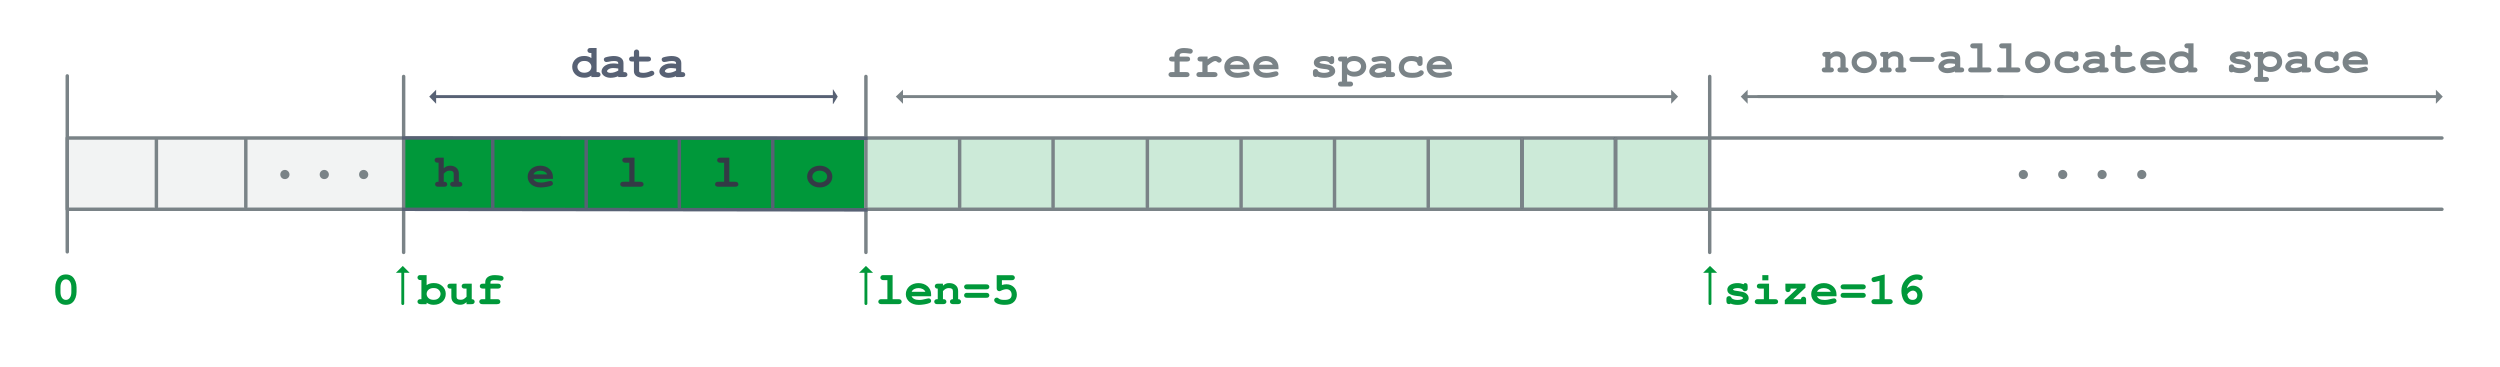
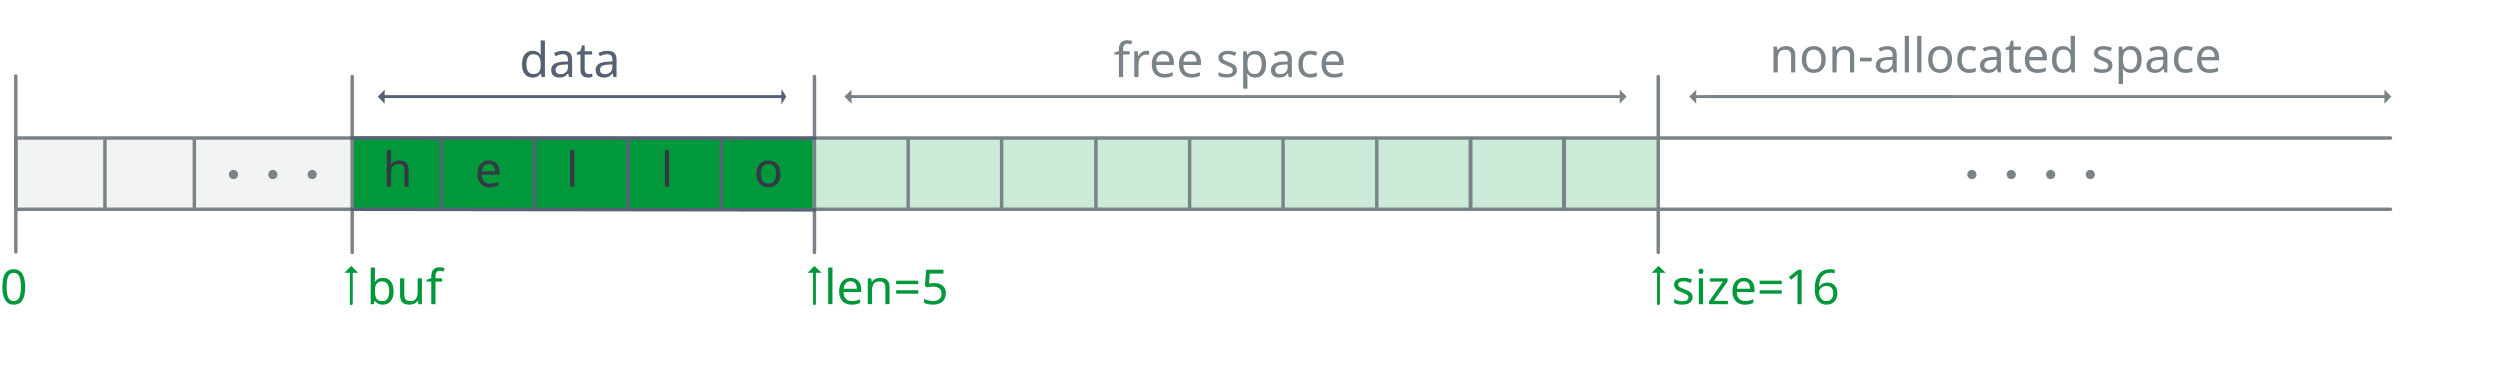
<svg xmlns="http://www.w3.org/2000/svg" version="1.1" id="Layer_1" x="0px" y="0px" viewBox="0 0 869.6 127.5" style="enable-background:new 0 0 869.6 127.5;" xml:space="preserve">
  <style type="text/css">
- 	.st0{opacity:0.2;fill:#00983A;}
+ 	.st0{opacity:0.2;fill:#00983A;enable-background:new    ;}
	.st1{fill:#F2F3F3;}
	.st2{fill:none;stroke:#7A8387;stroke-width:1.2;stroke-linecap:round;stroke-linejoin:round;}
	.st3{fill:#00983A;}
	.st4{fill:#F2F3F3;stroke:#7A8387;stroke-width:1.2;stroke-linecap:round;stroke-linejoin:round;}
	.st5{fill:none;stroke:#576174;stroke-width:1.2;stroke-linecap:round;stroke-linejoin:round;}
	.st6{fill:none;stroke:#576174;stroke-width:1.2;stroke-linecap:square;stroke-linejoin:round;}
- 	.st7{font-family:'Courier'; font-weight: bold; }
+ 	.st7{font-family:'Courier-Bold';}
	.st8{font-size:16.76px;}
	.st9{fill:none;stroke:#00983A;stroke-linecap:round;stroke-linejoin:round;}
	.st10{fill:#7A8387;}
	.st11{fill:#576174;}
	.st12{fill:none;stroke:#576174;stroke-linecap:round;stroke-linejoin:round;}
	.st13{fill:none;stroke:#7A8387;stroke-linecap:round;stroke-linejoin:round;}
	.st14{fill:#333A45;}
</style>
  <g>
-     <polyline class="st0" points="595.1,72.8 300.3,72.8 300.3,48 595.1,48  " />
    <g>
+       <polyline class="st0" points="577.2,72.8 282.4,72.8 282.4,48 577.2,48   " />
      <g>
        <g>
-           <polyline class="st1" points="140.5,72.8 23.8,72.8 23.8,48 140.5,48     " />
-           <polyline class="st2" points="849.4,72.8 23.4,72.8 23.4,48 849.4,48     " />
-           <polyline class="st3" points="300.6,72.5 140.4,72.5 140.4,47.7 300.6,47.7     " />
-           <line class="st4" x1="140.4" y1="26.6" x2="140.4" y2="87.8" />
-           <line class="st4" x1="301.2" y1="26.6" x2="301.2" y2="87.8" />
-           <line class="st4" x1="594.7" y1="26.6" x2="594.7" y2="87.8" />
-           <path class="st4" d="M849.4,72.8" />
-           <line class="st5" x1="171.4" y1="48.3" x2="171.4" y2="72" />
-           <line class="st2" x1="54.4" y1="48.3" x2="54.4" y2="72" />
-           <line class="st2" x1="85.5" y1="48.3" x2="85.5" y2="72" />
-           <line class="st5" x1="203.9" y1="48.3" x2="203.9" y2="72" />
-           <line class="st5" x1="236.3" y1="48.3" x2="236.3" y2="72" />
-           <line class="st5" x1="268.8" y1="48.3" x2="268.8" y2="72" />
-           <line class="st4" x1="333.8" y1="48.3" x2="333.8" y2="72" />
-           <line class="st4" x1="366.3" y1="48.3" x2="366.3" y2="72" />
-           <line class="st4" x1="399.1" y1="48.3" x2="399.1" y2="72" />
-           <line class="st4" x1="431.7" y1="48.3" x2="431.7" y2="72" />
-           <line class="st4" x1="464.2" y1="48.3" x2="464.2" y2="72" />
-           <line class="st4" x1="496.8" y1="48.3" x2="496.8" y2="72" />
-           <line class="st5" x1="529.4" y1="48.3" x2="529.4" y2="72" />
-           <line class="st4" x1="529.4" y1="48.3" x2="529.4" y2="72" />
-           <line class="st5" x1="561.9" y1="48.3" x2="561.9" y2="72" />
-           <line class="st4" x1="562" y1="48.3" x2="562" y2="72" />
-           <line class="st6" x1="301.2" y1="73" x2="140.4" y2="72.8" />
-           <line class="st6" x1="140.4" y1="48" x2="301.2" y2="48.1" />
-           <path class="st4" d="M403.4,73" />
-           <path class="st4" d="M403.4,49.3" />
-         </g>
-         <g>
-           <text transform="matrix(1 0 0 1 145.4126 105.8013)" class="st3 st7 st8">buf</text>
-         </g>
-         <g>
          <g>
-             <line class="st9" x1="140.1" y1="105.6" x2="140.1" y2="94.6" />
-             <g>
-               <polygon class="st3" points="137.7,94.9 142.5,94.9 140.1,92.5       " />
-             </g>
-           </g>
-         </g>
-         <g>
-           <text transform="matrix(1 0 0 1 304.5445 105.8008)" class="st3 st7 st8">len=5</text>
-         </g>
-         <g>
-           <g>
-             <line class="st9" x1="301.2" y1="105.6" x2="301.2" y2="94.6" />
-             <g>
-               <polygon class="st3" points="298.8,94.9 303.7,94.9 301.2,92.5       " />
-             </g>
-           </g>
-         </g>
-         <g>
-           <text transform="matrix(1 0 0 1 599.3574 105.8013)" class="st3 st7 st8">size=16</text>
-         </g>
-         <g>
-           <g>
-             <line class="st9" x1="594.8" y1="105.6" x2="594.8" y2="94.6" />
-             <g>
-               <polygon class="st3" points="592.4,94.9 597.3,94.9 594.8,92.5       " />
-             </g>
-           </g>
-         </g>
-         <g>
-           <path class="st10" d="M705.4,60.7c0,0.9-0.7,1.6-1.6,1.6s-1.6-0.7-1.6-1.6c0-0.9,0.7-1.6,1.6-1.6S705.4,59.9,705.4,60.7z" />
-           <path class="st10" d="M719.1,60.7c0,0.9-0.7,1.6-1.6,1.6s-1.6-0.7-1.6-1.6c0-0.9,0.7-1.6,1.6-1.6S719.1,59.9,719.1,60.7z" />
-           <path class="st10" d="M732.8,60.7c0,0.9-0.7,1.6-1.6,1.6c-0.9,0-1.6-0.7-1.6-1.6c0-0.9,0.7-1.6,1.6-1.6      C732.1,59.1,732.8,59.9,732.8,60.7z" />
-           <path class="st10" d="M746.6,60.7c0,0.9-0.7,1.6-1.6,1.6s-1.6-0.7-1.6-1.6c0-0.9,0.7-1.6,1.6-1.6      C745.9,59.1,746.6,59.9,746.6,60.7z" />
-         </g>
-         <g>
-           <path class="st10" d="M100.7,60.7c0,0.9-0.7,1.6-1.6,1.6s-1.6-0.7-1.6-1.6c0-0.9,0.7-1.6,1.6-1.6S100.7,59.9,100.7,60.7z" />
-           <path class="st10" d="M114.4,60.7c0,0.9-0.7,1.6-1.6,1.6s-1.6-0.7-1.6-1.6c0-0.9,0.7-1.6,1.6-1.6      C113.7,59.1,114.4,59.9,114.4,60.7z" />
-           <path class="st10" d="M128.1,60.7c0,0.9-0.7,1.6-1.6,1.6c-0.9,0-1.6-0.7-1.6-1.6c0-0.9,0.7-1.6,1.6-1.6S128.1,59.9,128.1,60.7z" />
-         </g>
-         <g>
-           <g>
-             <text transform="matrix(1 0 0 1 198.5491 26.8123)" class="st11 st7 st8">data</text>
+             <polyline class="st1" points="122.6,72.8 5.9,72.8 5.9,48 122.6,48      " />
+             <polyline class="st2" points="831.51,72.8 5.5,72.8 5.5,48 831.51,48      " />
+             <polyline class="st3" points="282.7,72.5 122.5,72.5 122.5,47.7 282.7,47.7      " />
+             <line class="st2" x1="122.5" y1="26.6" x2="122.5" y2="87.8" />
+             <line class="st2" x1="283.3" y1="26.6" x2="283.3" y2="87.8" />
+             <line class="st2" x1="576.8" y1="26.6" x2="576.8" y2="87.8" />
+             <path class="st4" d="M831.51,72.8" />
+             <line class="st5" x1="153.5" y1="48.3" x2="153.5" y2="72" />
+             <line class="st2" x1="36.5" y1="48.3" x2="36.5" y2="72" />
+             <line class="st2" x1="67.6" y1="48.3" x2="67.6" y2="72" />
+             <line class="st5" x1="186" y1="48.3" x2="186" y2="72" />
+             <line class="st5" x1="218.4" y1="48.3" x2="218.4" y2="72" />
+             <line class="st5" x1="250.9" y1="48.3" x2="250.9" y2="72" />
+             <line class="st2" x1="315.9" y1="48.3" x2="315.9" y2="72" />
+             <line class="st2" x1="348.4" y1="48.3" x2="348.4" y2="72" />
+             <line class="st2" x1="381.2" y1="48.3" x2="381.2" y2="72" />
+             <line class="st2" x1="413.8" y1="48.3" x2="413.8" y2="72" />
+             <line class="st2" x1="446.3" y1="48.3" x2="446.3" y2="72" />
+             <line class="st2" x1="478.9" y1="48.3" x2="478.9" y2="72" />
+             <line class="st5" x1="511.51" y1="48.3" x2="511.51" y2="72" />
+             <line class="st2" x1="511.51" y1="48.3" x2="511.51" y2="72" />
+             <line class="st5" x1="544.01" y1="48.3" x2="544.01" y2="72" />
+             <line class="st2" x1="544.1" y1="48.3" x2="544.1" y2="72" />
+             <line class="st6" x1="283.3" y1="73" x2="122.5" y2="72.8" />
+             <line class="st6" x1="122.5" y1="48" x2="283.3" y2="48.1" />
+             <path class="st4" d="M385.5,73" />
+             <path class="st4" d="M385.5,49.3" />
          </g>
          <g>
-             <text transform="matrix(1 0 0 1 405.258 26.8123)" class="st10 st7 st8">free space</text>
+             <text transform="matrix(1 0 0 1 127.5176 105.8013)" class="st3 st7 st8">buf</text>
          </g>
          <g>
            <g>
-               <line class="st12" x1="290.1" y1="33.6" x2="151.4" y2="33.6" />
+               <line class="st9" x1="122.2" y1="105.6" x2="122.2" y2="94.6" />
              <g>
-                 <polygon class="st11" points="289.8,36.2 291.4,33.6 289.8,31.1 289.7,31.1 289.7,36.2        " />
+                 <polygon class="st3" points="119.8,94.9 124.6,94.9 122.2,92.5        " />
              </g>
+             </g>
+           </g>
+           <g>
+             <text transform="matrix(1 0 0 1 286.6495 105.8008)" class="st3 st7 st8">len=5</text>
+           </g>
+           <g>
+             <g>
+               <line class="st9" x1="283.3" y1="105.6" x2="283.3" y2="94.6" />
              <g>
-                 <polygon class="st11" points="151.7,36.1 151.7,31.2 149.3,33.6        " />
+                 <polygon class="st3" points="280.9,94.9 285.8,94.9 283.3,92.5        " />
+               </g>
+             </g>
+           </g>
+           <g>
+             <text transform="matrix(1 0 0 1 581.4624 105.8013)" class="st3 st7 st8">size=16</text>
+           </g>
+           <g>
+             <g>
+               <line class="st9" x1="576.9" y1="105.6" x2="576.9" y2="94.6" />
+               <g>
+                 <polygon class="st3" points="574.51,94.9 579.4,94.9 576.9,92.5        " />
+               </g>
+             </g>
+           </g>
+           <g>
+             <path class="st10" d="M687.51,60.7c0,0.9-0.7,1.6-1.6,1.6s-1.6-0.7-1.6-1.6c0-0.9,0.7-1.6,1.6-1.6S687.51,59.9,687.51,60.7z" />
+             <path class="st10" d="M701.2,60.7c0,0.9-0.7,1.6-1.6,1.6s-1.6-0.7-1.6-1.6c0-0.9,0.7-1.6,1.6-1.6S701.2,59.9,701.2,60.7z" />
+             <path class="st10" d="M714.9,60.7c0,0.9-0.7,1.6-1.6,1.6c-0.9,0-1.6-0.7-1.6-1.6c0-0.9,0.7-1.6,1.6-1.6       C714.2,59.1,714.9,59.9,714.9,60.7z" />
+             <path class="st10" d="M728.7,60.7c0,0.9-0.7,1.6-1.6,1.6s-1.6-0.7-1.6-1.6c0-0.9,0.7-1.6,1.6-1.6       C728.01,59.1,728.7,59.9,728.7,60.7z" />
+           </g>
+           <g>
+             <path class="st10" d="M82.8,60.7c0,0.9-0.7,1.6-1.6,1.6s-1.6-0.7-1.6-1.6c0-0.9,0.7-1.6,1.6-1.6S82.8,59.9,82.8,60.7z" />
+             <path class="st10" d="M96.5,60.7c0,0.9-0.7,1.6-1.6,1.6s-1.6-0.7-1.6-1.6c0-0.9,0.7-1.6,1.6-1.6C95.8,59.1,96.5,59.9,96.5,60.7       z" />
+             <path class="st10" d="M110.2,60.7c0,0.9-0.7,1.6-1.6,1.6s-1.6-0.7-1.6-1.6c0-0.9,0.7-1.6,1.6-1.6S110.2,59.9,110.2,60.7z" />
+           </g>
+           <g>
+             <g>
+               <text transform="matrix(1 0 0 1 180.6541 26.8123)" class="st11 st7 st8">data</text>
+             </g>
+             <g>
+               <text transform="matrix(1 0 0 1 387.363 26.8123)" class="st10 st7 st8">free space</text>
+             </g>
+             <g>
+               <g>
+                 <line class="st12" x1="272.2" y1="33.6" x2="133.5" y2="33.6" />
+                 <g>
+                   <polygon class="st11" points="271.9,36.2 273.5,33.6 271.9,31.1 271.8,31.1 271.8,36.2         " />
+                 </g>
+                 <g>
+                   <polygon class="st11" points="133.8,36.1 133.8,31.2 131.4,33.6         " />
+                 </g>
+               </g>
+             </g>
+             <g>
+               <g>
+                 <line class="st13" x1="563.7" y1="33.6" x2="295.9" y2="33.6" />
+                 <g>
+                   <polygon class="st10" points="563.4,36.1 563.4,31.2 565.8,33.6         " />
+                 </g>
+                 <g>
+                   <polygon class="st10" points="296.2,36.1 296.2,31.2 293.7,33.6         " />
+                 </g>
+               </g>
+             </g>
+             <g>
+               <text transform="matrix(1 0 0 1 615.4679 25.1898)" class="st10 st7 st8">non-allocated space</text>
+             </g>
+             <g>
+               <g>
+                 <line class="st13" x1="593.7" y1="33.6" x2="829.7" y2="33.6" />
+                 <g>
+                   <polygon class="st10" points="829.4,31.2 829.4,36.1 831.8,33.6         " />
+                 </g>
+               </g>
+             </g>
+             <g>
+               <g>
+                 <line class="st13" x1="678.7" y1="33.6" x2="589.7" y2="33.6" />
+                 <g>
+                   <polygon class="st10" points="590.01,36.1 590.01,31.2 587.6,33.6         " />
+                 </g>
              </g>
            </g>
          </g>
          <g>
            <g>
-               <line class="st13" x1="581.6" y1="33.6" x2="313.8" y2="33.6" />
-               <g>
-                 <polygon class="st10" points="581.3,36.1 581.3,31.2 583.7,33.6        " />
-               </g>
-               <g>
-                 <polygon class="st10" points="314.1,36.1 314.1,31.2 311.6,33.6        " />
-               </g>
-             </g>
-           </g>
-           <g>
-             <text transform="matrix(1 0 0 1 633.3629 25.1898)" class="st10 st7 st8">non-allocated space</text>
-           </g>
-           <g>
-             <g>
-               <line class="st13" x1="611.6" y1="33.6" x2="847.6" y2="33.6" />
-               <g>
-                 <polygon class="st10" points="847.3,31.2 847.3,36.1 849.7,33.6        " />
-               </g>
+               <text transform="matrix(1 0 0 1 133.1212 64.9593)" class="st14 st7 st8">h</text>
            </g>
          </g>
          <g>
            <g>
-               <line class="st13" x1="696.6" y1="33.6" x2="607.6" y2="33.6" />
-               <g>
-                 <polygon class="st10" points="607.9,36.1 607.9,31.2 605.5,33.6        " />
-               </g>
+               <text transform="matrix(1 0 0 1 165.1564 64.9593)" class="st14 st7 st8">e</text>
            </g>
          </g>
-         </g>
-         <g>
          <g>
-             <text transform="matrix(1 0 0 1 151.0162 64.9593)" class="st14 st7 st8">h</text>
+             <g>
+               <text transform="matrix(1 0 0 1 196.8744 64.9593)" class="st14 st7 st8">l</text>
+             </g>
          </g>
-         </g>
-         <g>
          <g>
-             <text transform="matrix(1 0 0 1 183.0514 64.9593)" class="st14 st7 st8">e</text>
+             <g>
+               <text transform="matrix(1 0 0 1 229.8611 64.9593)" class="st14 st7 st8">l</text>
+             </g>
          </g>
-         </g>
-         <g>
          <g>
-             <text transform="matrix(1 0 0 1 214.7694 64.9593)" class="st14 st7 st8">l</text>
-           </g>
-         </g>
-         <g>
-           <g>
-             <text transform="matrix(1 0 0 1 247.7561 64.9593)" class="st14 st7 st8">l</text>
-           </g>
-         </g>
-         <g>
-           <g>
-             <text transform="matrix(1 0 0 1 280.1085 64.9593)" class="st14 st7 st8">o</text>
+             <g>
+               <text transform="matrix(1 0 0 1 262.2135 64.9593)" class="st14 st7 st8">o</text>
+             </g>
          </g>
        </g>
      </g>
    </g>
+     <g>
+       <text transform="matrix(1 0 0 1 1.811981e-04 105.8011)" class="st3 st7 st8">0</text>
+     </g>
+     <line class="st2" x1="5.5" y1="26.4" x2="5.5" y2="87.6" />
  </g>
-   <g>
-     <text transform="matrix(1 0 0 1 17.8952 105.8011)" class="st3 st7 st8">0</text>
-   </g>
-   <line class="st4" x1="23.4" y1="26.4" x2="23.4" y2="87.6" />
</svg>
